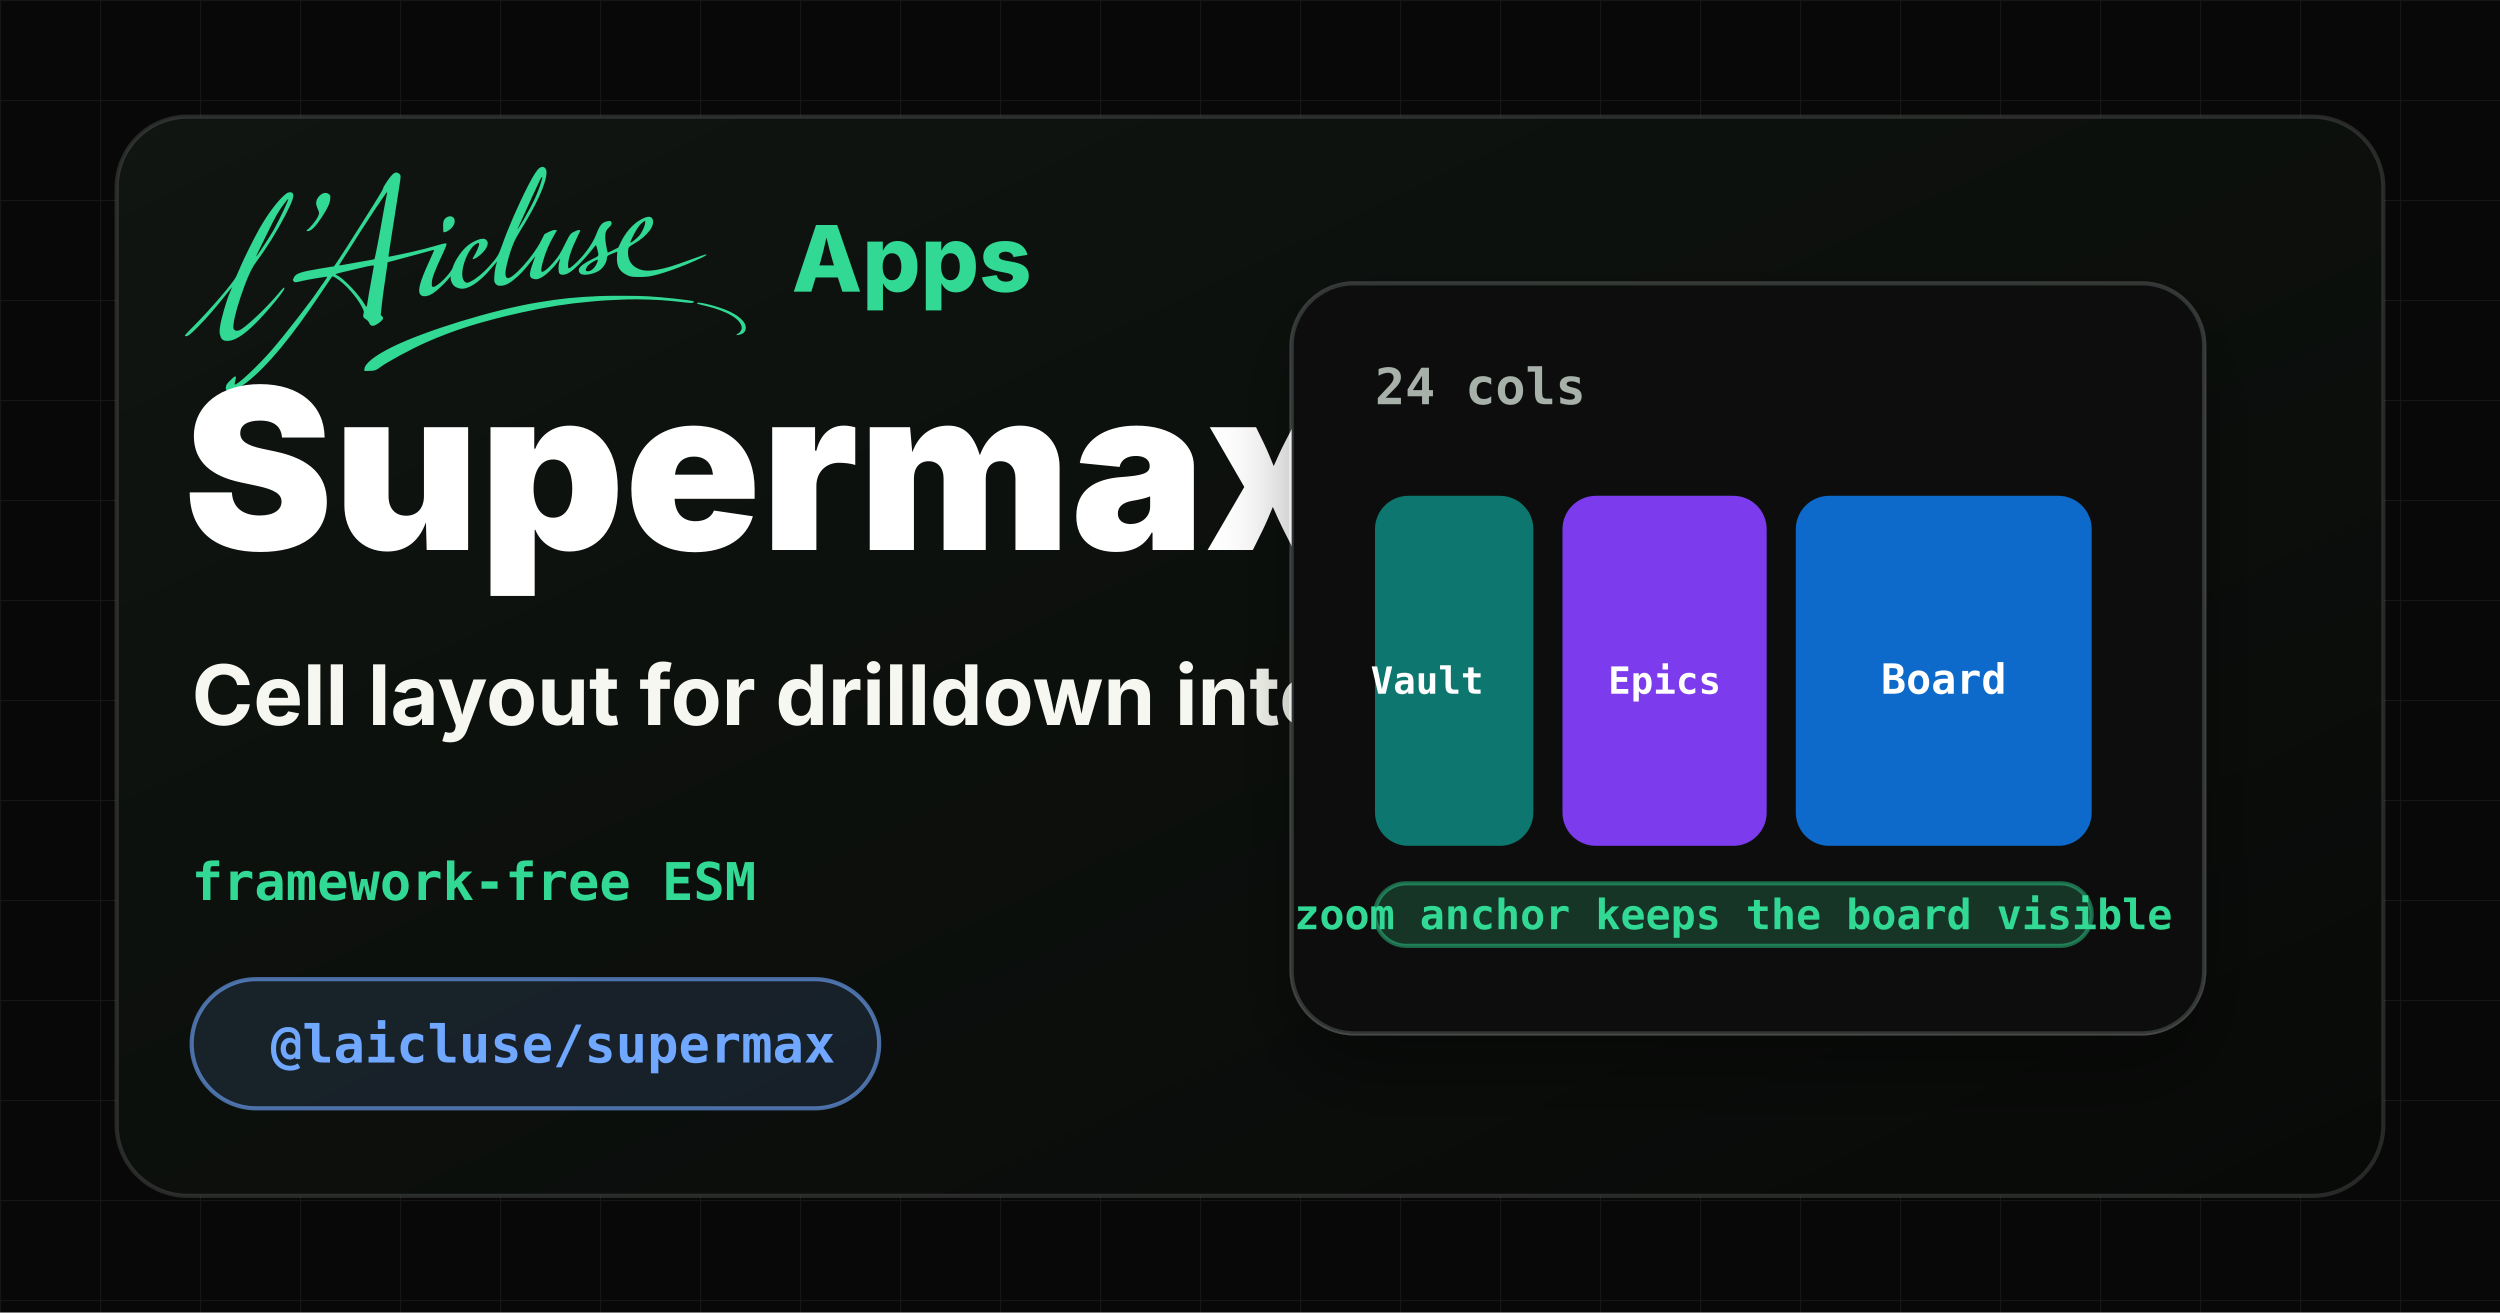
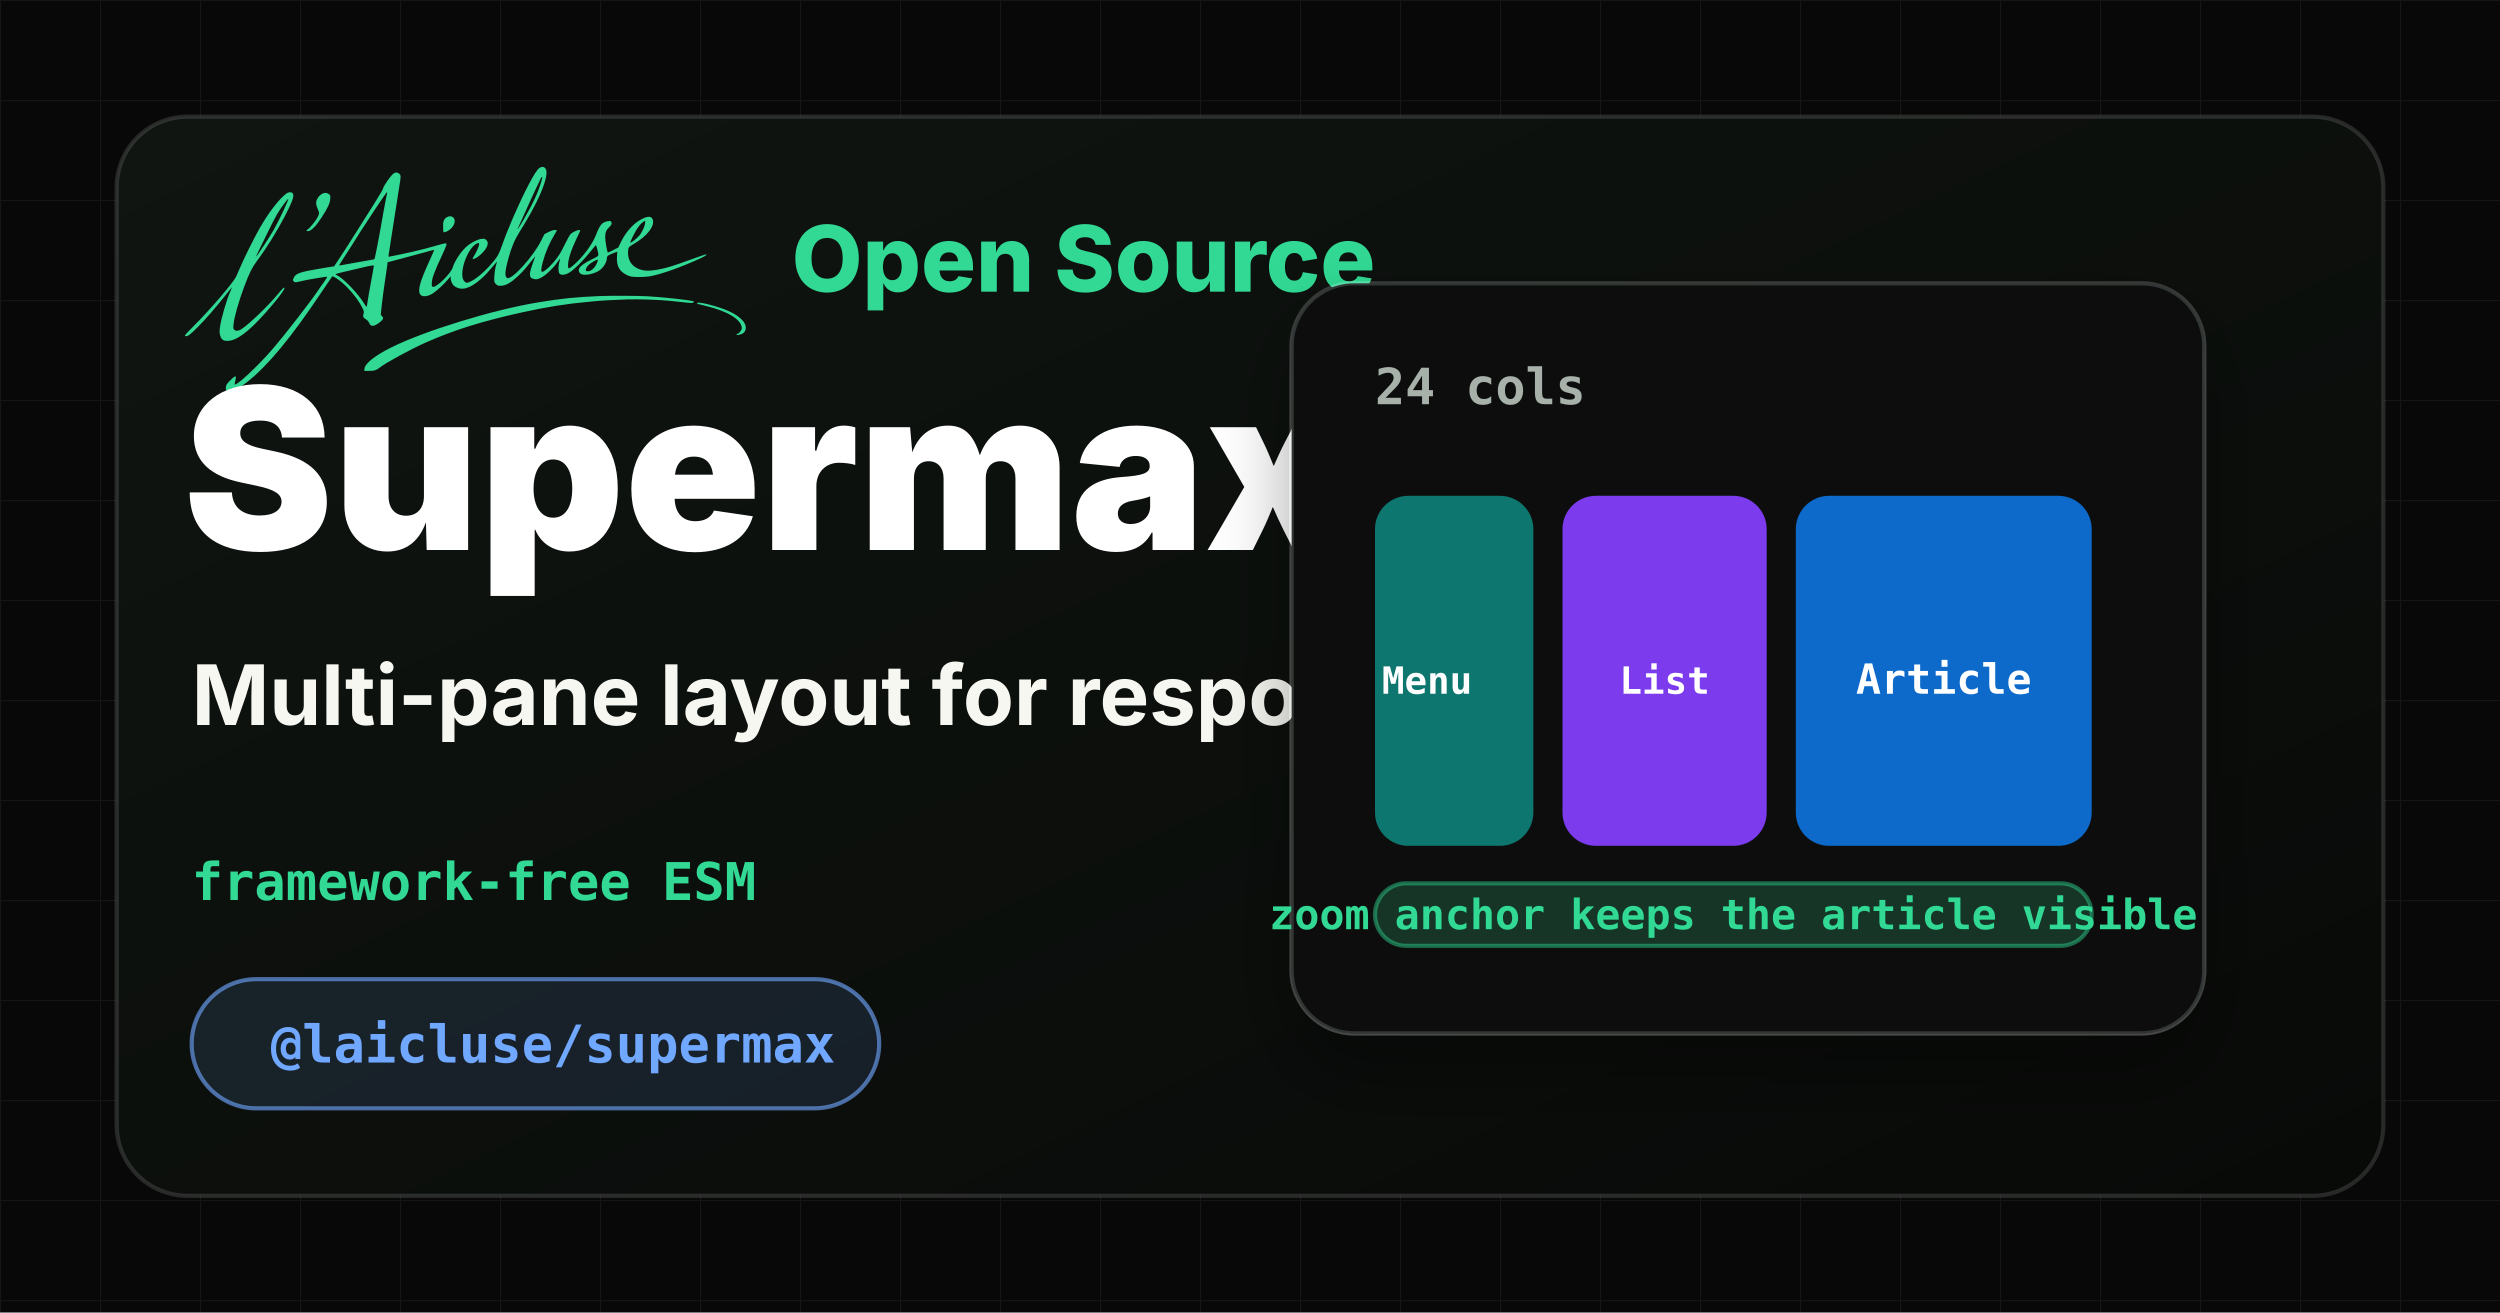
<svg xmlns="http://www.w3.org/2000/svg" width="1200" height="630" viewBox="0 0 1200 630">
  <defs>
    <pattern id="grid" width="48" height="48" patternUnits="userSpaceOnUse">
      <path d="M 48 0 L 0 0 0 48" fill="none" stroke="rgba(255,255,255,0.055)" stroke-width="1" />
    </pattern>
    <linearGradient id="panel" x1="0%" y1="0%" x2="100%" y2="100%">
      <stop offset="0%" stop-color="#101511" />
      <stop offset="100%" stop-color="#080a08" />
    </linearGradient>
    <filter id="softShadow" x="-20%" y="-20%" width="140%" height="140%">
      <feDropShadow dx="0" dy="18" stdDeviation="18" flood-color="#000000" flood-opacity="0.34" />
    </filter>
  </defs>
  <rect width="1200" height="630" fill="#070807" />
  <rect width="1200" height="630" fill="url(#grid)" />
  <rect x="56" y="56" width="1088" height="518" rx="34" fill="url(#panel)" stroke="rgba(255,255,255,0.13)" stroke-width="2" />
  <g transform="translate(88 80) scale(0.278926)">
    <path d="M 613.232 1.974 C 609.144 4.499, 603.175 13.673, 593.608 32.135 C 577.159 63.876, 558.169 107.354, 548.460 135.500 C 542.924 151.549, 540.034 156.315, 527.120 170.703 C 516.751 182.256, 504.238 192.708, 495.590 197.040 C 488.360 200.661, 486.977 200.704, 483.684 197.412 C 472.260 185.988, 489.408 137.084, 506.769 131.573 C 508.720 130.954, 509 131.222, 509 133.711 C 509 136.694, 504.099 147.714, 499.610 154.826 C 497.522 158.134, 497.297 159, 498.527 159 C 503.947 159, 517.907 146.954, 521.795 138.924 C 524.702 132.918, 524.603 129.512, 521.428 126.337 C 519.173 124.082, 518.214 123.817, 513.671 124.194 C 507.979 124.666, 498.526 128.995, 490.754 134.688 C 480.357 142.304, 467.245 161.076, 463.490 173.722 C 460.579 183.523, 436.366 207.528, 430.121 206.804 C 427.584 206.510, 427.502 206.292, 427.577 200 C 427.666 192.476, 432.070 180.543, 444.739 153.500 C 448.861 144.700, 452.458 136.263, 452.731 134.750 C 453.166 132.338, 452.913 132, 450.672 132 C 449.266 132, 443.028 133.541, 436.808 135.425 C 424.594 139.124, 407.140 143.637, 392 147.010 C 377.672 150.203, 354.630 155, 353.626 155 C 353.138 155, 353.027 153.313, 353.380 151.250 C 353.733 149.188, 355.599 137.150, 357.527 124.500 C 363.255 86.919, 368.952 50.482, 371.557 34.763 C 374.671 15.976, 374.660 14.665, 371.365 12.073 C 367.371 8.931, 363.923 9.420, 359.525 13.750 C 355.123 18.085, 344 34.517, 344 36.685 C 344 37.491, 342.195 41.155, 339.988 44.826 C 332.551 57.200, 322.478 73.441, 316.311 83 C 312.941 88.225, 303.413 103.300, 295.139 116.500 C 286.865 129.700, 275.462 147.460, 269.798 155.968 L 259.500 171.435 236.827 175.170 C 200.996 181.073, 193.383 183.692, 189.983 191.287 C 188.265 195.125, 188.242 195.610, 189.711 197.233 C 191.740 199.476, 193.741 199.435, 203 196.965 C 210.481 194.968, 247.134 188.801, 247.765 189.432 C 248.067 189.734, 239.334 202.817, 238.041 204 C 237.740 204.275, 235.741 207.200, 233.598 210.500 C 221.214 229.568, 175.867 288.056, 152.577 315 C 127.747 343.726, 91.306 377.639, 88.396 374.729 C 88.113 374.446, 88.561 371.613, 89.392 368.432 C 91.951 358.631, 89.930 358.497, 80.648 367.851 C 74.904 373.639, 73.760 375.369, 73.273 379.003 C 72.809 382.460, 73.058 383.569, 74.539 384.652 C 80.039 388.674, 94.368 382.904, 110.273 370.262 C 145.718 342.088, 185.728 293.792, 236.409 218 C 246.155 203.425, 254.763 190.721, 255.538 189.770 C 256.850 188.158, 257.392 188.318, 263.401 192.086 C 278.576 201.600, 298.457 224.036, 307.511 241.862 C 311.003 248.738, 311.173 249.479, 310.086 253.106 C 308.656 257.881, 309.609 259.982, 314.523 262.881 C 316.527 264.063, 318.710 266.456, 319.491 268.325 C 321.488 273.105, 323.392 274.360, 327.605 273.677 C 331.816 272.993, 341.623 265.921, 343.220 262.416 C 344.159 260.355, 343.978 259.605, 342.044 257.547 L 339.758 255.114 341.417 238.807 C 342.330 229.838, 344.830 211.025, 346.974 197 C 349.118 182.975, 351.013 169.927, 351.186 168.004 L 351.500 164.507 364 161.246 C 370.875 159.451, 386.625 155.215, 399 151.830 C 431.301 142.996, 431.323 142.990, 431.670 143.337 C 431.844 143.511, 427.774 152.844, 422.625 164.077 C 407.428 197.230, 403.106 212.934, 407.382 219.460 C 410.857 224.764, 420.173 224.077, 429.799 217.805 C 436.553 213.405, 448.849 201.928, 455.840 193.500 L 459.987 188.500 460.016 192 C 460.055 196.811, 463.187 203.294, 466.633 205.696 C 478.804 214.179, 493.122 210.183, 512.655 192.850 C 519.823 186.489, 523.646 182.398, 534.295 169.693 C 537.433 165.949, 540 163.107, 540 163.378 C 540 163.648, 539.514 165.137, 538.919 166.685 C 537.095 171.434, 535.003 185.130, 535.001 192.327 C 535 198.540, 535.263 199.417, 537.923 202.077 C 540.300 204.454, 541.699 205, 545.412 205 C 554.683 205, 563.371 200.134, 577.045 187.284 C 584.116 180.639, 589.313 174.637, 603.796 156.393 C 605.059 154.802, 605.841 154.028, 605.534 154.674 C 605.227 155.320, 602.911 161.816, 600.387 169.110 C 594.183 187.042, 595.071 192.138, 604.652 193.575 C 608.415 194.139, 610.074 193.747, 615.787 190.940 C 623.610 187.096, 637.044 174.304, 643.899 164.173 C 646.253 160.693, 648.344 158.011, 648.545 158.212 C 648.747 158.413, 648.189 160.586, 647.306 163.039 C 646.422 165.493, 645.655 170.715, 645.600 174.644 C 645.478 183.339, 647.211 186, 652.995 186 C 660.313 186, 668.519 180.685, 681.500 167.537 C 688.100 160.853, 697.065 150.797, 701.422 145.192 C 705.779 139.586, 709.630 135, 709.979 135 C 710.329 135, 711.351 138.037, 712.250 141.750 C 715.413 154.798, 716.468 152.806, 702.830 159.532 C 690.297 165.714, 682.526 171.486, 680.869 175.844 C 679.606 179.167, 681.356 183.386, 684.615 184.870 C 690.970 187.766, 706.033 184.906, 715.259 179.052 C 722.646 174.365, 728.746 164.684, 728.924 157.365 C 729.013 153.680, 730.642 152.435, 740.117 148.807 L 746.733 146.273 746.235 155.014 C 745.333 170.830, 750.206 180.022, 762.771 186.208 C 768.937 189.244, 770.355 189.529, 780.979 189.870 C 787.316 190.073, 796.275 189.680, 800.888 188.996 C 819.589 186.222, 857.844 172.722, 891.250 157.107 C 899.116 153.430, 902.117 151, 898.791 151 C 898.126 151, 886.314 155.102, 872.541 160.116 C 841.760 171.321, 831.750 174.380, 817 177.089 C 800.381 180.141, 790.327 179.536, 781.333 174.944 C 773.332 170.858, 768.771 165.461, 766.386 157.255 C 764.575 151.027, 764.943 140.979, 767.075 138.409 C 767.767 137.576, 771.521 135.044, 775.417 132.782 C 798.590 119.333, 812.151 101.478, 807.553 90.473 C 805.047 84.474, 798.569 84.795, 786.500 91.516 C 773.672 98.659, 760.801 113.385, 752.902 129.953 L 748.500 139.188 739.646 143.656 C 734.776 146.114, 730.668 147.984, 730.517 147.812 C 729.288 146.411, 726 127.822, 726 122.275 C 726 113.063, 727.385 109.334, 732.637 104.409 C 735.566 101.663, 737 99.484, 737 97.781 C 737 93.756, 734.996 92.768, 729.384 94.026 C 720.222 96.079, 716.755 100.326, 710.049 117.717 C 703.774 133.989, 686.692 156.745, 670.698 170.141 C 663.089 176.514, 662 176.454, 662 169.660 C 662 159.412, 667.915 141.446, 678.146 120.617 C 680.816 115.181, 683 110.343, 683 109.867 C 683 107.043, 671.483 111.234, 666.668 115.809 C 665.111 117.289, 660.778 124.866, 657.040 132.648 C 649.008 149.366, 645.379 155.038, 635.442 166.404 C 628.037 174.874, 620.536 181, 617.570 181 C 615.236 181, 615.559 175.110, 618.474 164.500 C 623.394 146.589, 629.914 131.345, 639.013 116.479 C 641.206 112.896, 643 109.748, 643 109.482 C 643 109.217, 641.246 109, 639.103 109 C 636.601 109, 632.735 110.271, 628.309 112.548 L 621.412 116.095 615.820 127.298 C 602.220 154.543, 565.783 194.817, 557.582 191.670 C 552.675 189.787, 553.190 180.323, 559.429 157.732 C 564.844 138.125, 570.184 125.570, 579.182 111.297 C 607.783 65.926, 625 27.843, 625 9.951 C 625 1.815, 619.513 -1.904, 613.232 1.974 M 614.616 21.250 C 613.840 23.038, 609.957 31.250, 605.987 39.500 C 602.017 47.750, 594.753 63.659, 589.846 74.854 C 584.939 86.049, 579.561 97.907, 577.896 101.205 C 571.959 112.967, 575.927 107.830, 585.525 91.329 C 601.863 63.240, 610.637 44.254, 616.089 25.190 C 618.332 17.345, 618.248 18, 617.013 18 C 616.471 18, 615.392 19.462, 614.616 21.250 M 177.385 46.163 C 164.511 55.816, 146.109 79.815, 130.737 107 C 121.470 123.388, 104.117 158.352, 97.975 173.012 C 95.097 179.880, 91.841 187.300, 90.739 189.500 C 85.345 200.273, 46.311 245.824, 19.398 272.751 C 3.079 289.078, 1.401 291.062, 3.471 291.582 C 7.281 292.538, 11.284 289.632, 24.595 276.244 C 39.137 261.619, 54.371 244.159, 71.822 222.118 C 78.520 213.657, 84 206.958, 84 207.229 C 84 207.501, 82.706 210.598, 81.125 214.112 C 74.373 229.112, 64.795 262.214, 62.951 276.916 C 62.094 283.751, 62.189 286.138, 63.496 290.634 C 65.638 298.004, 69.097 300.243, 77.598 299.767 C 89.228 299.114, 104.591 289.238, 124.001 269.937 C 144.828 249.226, 173.983 213.837, 173.996 209.250 C 174.005 206.437, 171.652 208.560, 162.360 219.750 C 145.336 240.253, 113.929 270.401, 99.973 279.637 C 95.068 282.883, 90.314 283.314, 87.747 280.747 C 85.963 278.963, 85.802 277.906, 86.356 271.615 C 87.440 259.323, 95.154 232.157, 105.131 205.500 C 113.622 182.812, 118.578 172.932, 127.205 161.500 C 142.573 141.132, 161.111 111.326, 174.784 85 C 187.856 59.831, 191.209 50.170, 188.309 46.030 C 186.401 43.307, 181.108 43.371, 177.385 46.163 M 329.341 74.261 C 318.254 90.893, 306.834 108.325, 303.964 113 C 296.621 124.959, 282.693 146.888, 275.801 157.342 C 272.595 162.206, 269.476 167.110, 268.871 168.240 C 267.837 170.173, 267.972 170.254, 271.136 169.603 C 272.986 169.222, 276.300 168.664, 278.500 168.364 C 280.700 168.063, 290.375 166.326, 300 164.502 C 309.625 162.679, 319.772 160.890, 322.548 160.527 C 325.324 160.165, 328.118 159.545, 328.756 159.151 C 329.769 158.525, 336.642 122.852, 344.583 77 C 345.964 69.025, 347.769 59.350, 348.593 55.500 C 349.418 51.650, 350.305 47.487, 350.565 46.250 C 350.825 45.013, 350.692 44.005, 350.269 44.011 C 349.846 44.018, 340.429 57.630, 329.341 74.261 M 238.500 46.871 C 231.894 50.973, 228.080 57.637, 228.590 64.183 C 228.749 66.208, 230.062 70.368, 231.508 73.426 C 234.344 79.421, 234.279 80.640, 230.737 87.830 C 228.300 92.775, 216.999 106.395, 214.001 108 C 211.408 109.387, 211.434 111, 214.050 111 C 219.766 111, 227.679 103.215, 237.862 87.572 C 248.452 71.302, 252.343 62.978, 252.814 55.582 C 253.187 49.717, 253.036 49.174, 250.472 47.156 C 247.106 44.509, 242.481 44.398, 238.500 46.871 M 174.030 62.961 C 164.049 76.073, 158.384 85.953, 144.769 114 C 137.693 128.575, 130.341 143.603, 128.430 147.395 C 126.520 151.187, 125.144 154.477, 125.373 154.706 C 125.980 155.314, 149.768 119.056, 155.687 108.500 C 165.867 90.347, 181.737 56.404, 180.584 55.251 C 180.370 55.037, 177.421 58.506, 174.030 62.961 M 454.034 86.711 C 449.311 89.149, 446.896 93.639, 447.075 99.651 C 447.155 102.318, 447.227 106.412, 447.236 108.750 C 447.253 113.390, 448.016 113.815, 452.703 111.794 C 460.822 108.293, 467 100.453, 467 93.651 C 467 86.752, 460.595 83.324, 454.034 86.711 M 790.100 96.043 C 787.647 97.820, 783.707 102.499, 780.629 107.293 C 775.288 115.610, 768.485 129.818, 769.404 130.738 C 770.205 131.538, 779.308 124.475, 783.911 119.481 C 788.663 114.325, 793.798 103.753, 794.682 97.304 C 795.006 94.937, 795.053 93, 794.786 93 C 794.519 93, 792.410 94.369, 790.100 96.043 M 706 163.127 C 698.920 167.128, 695.114 170.656, 693.303 174.895 C 692.107 177.694, 692.084 178.438, 693.176 179.130 C 698.916 182.769, 708.505 175.352, 712.415 164.250 C 714.258 159.014, 713.509 158.883, 706 163.127 M 316.500 171.610 C 313.200 172.374, 303.975 174.538, 296 176.420 C 288.025 178.301, 277.113 180.865, 271.750 182.117 C 266.387 183.369, 262 184.765, 262 185.218 C 262 185.672, 263.238 186.579, 264.750 187.235 C 275.709 191.987, 302.259 220.049, 312.543 237.750 C 314.680 241.427, 316 241.925, 316 239.052 C 316 237.280, 320.884 209.137, 325.979 181.557 C 327.090 175.539, 328 170.476, 328 170.307 C 328 169.636, 322.181 170.295, 316.500 171.610 M 717 222.662 C 674.043 224.490, 651.770 226.768, 610.500 233.552 C 532.695 246.343, 414.458 282.684, 357.166 311.417 C 328.778 325.654, 312.061 339.179, 311.648 348.242 L 311.500 351.500 320 351.449 C 329.052 351.394, 332.136 350.347, 339 344.998 C 349.328 336.950, 392.043 313.770, 416.500 302.943 C 466.337 280.879, 513.166 266.205, 583.621 250.574 C 624.445 241.517, 662.168 235.562, 698 232.520 C 702.125 232.170, 707.075 231.699, 709 231.474 C 716.395 230.609, 744.353 229.061, 763.500 228.457 C 783.388 227.829, 820.621 229.083, 838.263 230.975 C 843.343 231.520, 853.992 232.665, 861.926 233.521 C 874.755 234.903, 876.519 234.909, 877.854 233.575 C 879.136 232.292, 879.147 232.009, 877.928 231.634 C 870.792 229.439, 826.265 224.602, 798.639 223.022 C 782.829 222.117, 734.774 221.906, 717 222.662 M 884 234.933 C 884 236.052, 884.603 236.244, 898 239.397 C 936.811 248.528, 961 263.309, 961 277.891 C 961 281.158, 957.071 286.525, 953.956 287.514 C 950.369 288.652, 951.779 290.264, 955.715 289.526 C 961.192 288.498, 964.773 286.339, 966.483 283.033 C 972.080 272.209, 961.397 258.966, 938.738 248.640 C 920.080 240.137, 884 231.102, 884 234.933" fill="#31d994" fill-rule="evenodd" />
  </g>
-   <text x="380" y="140" font-family="Inter, -apple-system, 'Segoe UI', Roboto, sans-serif" font-size="44" font-weight="800" fill="#31d994">Apps</text>
+   <text x="380" y="140" font-family="Inter, -apple-system, 'Segoe UI', Roboto, sans-serif" font-size="44" font-weight="800" fill="#31d994">Open Source</text>
  <text x="88" y="264" font-family="Inter, -apple-system, 'Segoe UI', Roboto, sans-serif" font-size="108" font-weight="850" fill="#ffffff">Supermax</text>
-   <text x="92" y="348" font-family="Inter, -apple-system, 'Segoe UI', Roboto, sans-serif" font-size="40" font-weight="750" fill="#f7f7f2">Cell layout for drilldown interfaces.</text>
+   <text x="92" y="348" font-family="Inter, -apple-system, 'Segoe UI', Roboto, sans-serif" font-size="40" font-weight="750" fill="#f7f7f2">Multi-pane layout for responsive apps.</text>
  <g>
    <rect x="92" y="470" width="330" height="62" rx="31" fill="rgba(112,167,255,0.12)" stroke="rgba(112,167,255,0.62)" stroke-width="2" />
    <text x="130" y="510" font-family="'SFMono-Regular', Menlo, Consolas, monospace" font-size="25" font-weight="800" fill="#70a7ff">@laicluse/supermax</text>
  </g>
  <text x="92" y="432" font-family="'SFMono-Regular', Menlo, Consolas, monospace" font-size="25" font-weight="800" fill="#31d994" data-max-width="360" data-width-factor="0.62">framework-free ESM</text>
  <g filter="url(#softShadow)">
    <rect x="620" y="136" width="438" height="360" rx="30" fill="#0d1110" stroke="rgba(255,255,255,0.16)" stroke-width="2" />
    <text x="660" y="194" font-family="'SFMono-Regular', Menlo, Consolas, monospace" font-size="24" font-weight="800" fill="#a8b0aa">24 cols</text>
    <rect x="660" y="238" width="76" height="168" rx="16" fill="#0f766e" />
    <rect x="750" y="238" width="98" height="168" rx="16" fill="#7c3aed" />
    <rect x="862" y="238" width="142" height="168" rx="16" fill="#0b6bcb" />
    <rect x="660" y="424" width="344" height="30" rx="15" fill="rgba(49,217,148,0.18)" stroke="rgba(49,217,148,0.45)" stroke-width="2" />
-     <text x="685" y="333" font-family="'SFMono-Regular', Menlo, Consolas, monospace" font-size="18" font-weight="800" fill="#ffffff" text-anchor="middle">Vault</text>
-     <text x="799" y="333" font-family="'SFMono-Regular', Menlo, Consolas, monospace" font-size="18" font-weight="800" fill="#ffffff" text-anchor="middle">Epics</text>
-     <text x="933" y="333" font-family="'SFMono-Regular', Menlo, Consolas, monospace" font-size="20" font-weight="800" fill="#ffffff" text-anchor="middle">Board</text>
-     <text x="832" y="446" font-family="'SFMono-Regular', Menlo, Consolas, monospace" font-size="20" font-weight="800" fill="#31d994" text-anchor="middle">zoom anchor keeps the board visible</text>
+     <text x="685" y="333" font-family="'SFMono-Regular', Menlo, Consolas, monospace" font-size="18" font-weight="800" fill="#ffffff" text-anchor="middle">Menu</text>
+     <text x="799" y="333" font-family="'SFMono-Regular', Menlo, Consolas, monospace" font-size="18" font-weight="800" fill="#ffffff" text-anchor="middle">List</text>
+     <text x="933" y="333" font-family="'SFMono-Regular', Menlo, Consolas, monospace" font-size="20" font-weight="800" fill="#ffffff" text-anchor="middle">Article</text>
+     <text x="832" y="446" font-family="'SFMono-Regular', Menlo, Consolas, monospace" font-size="20" font-weight="800" fill="#31d994" text-anchor="middle">zoom anchor keeps the article visible</text>
  </g>
</svg>
